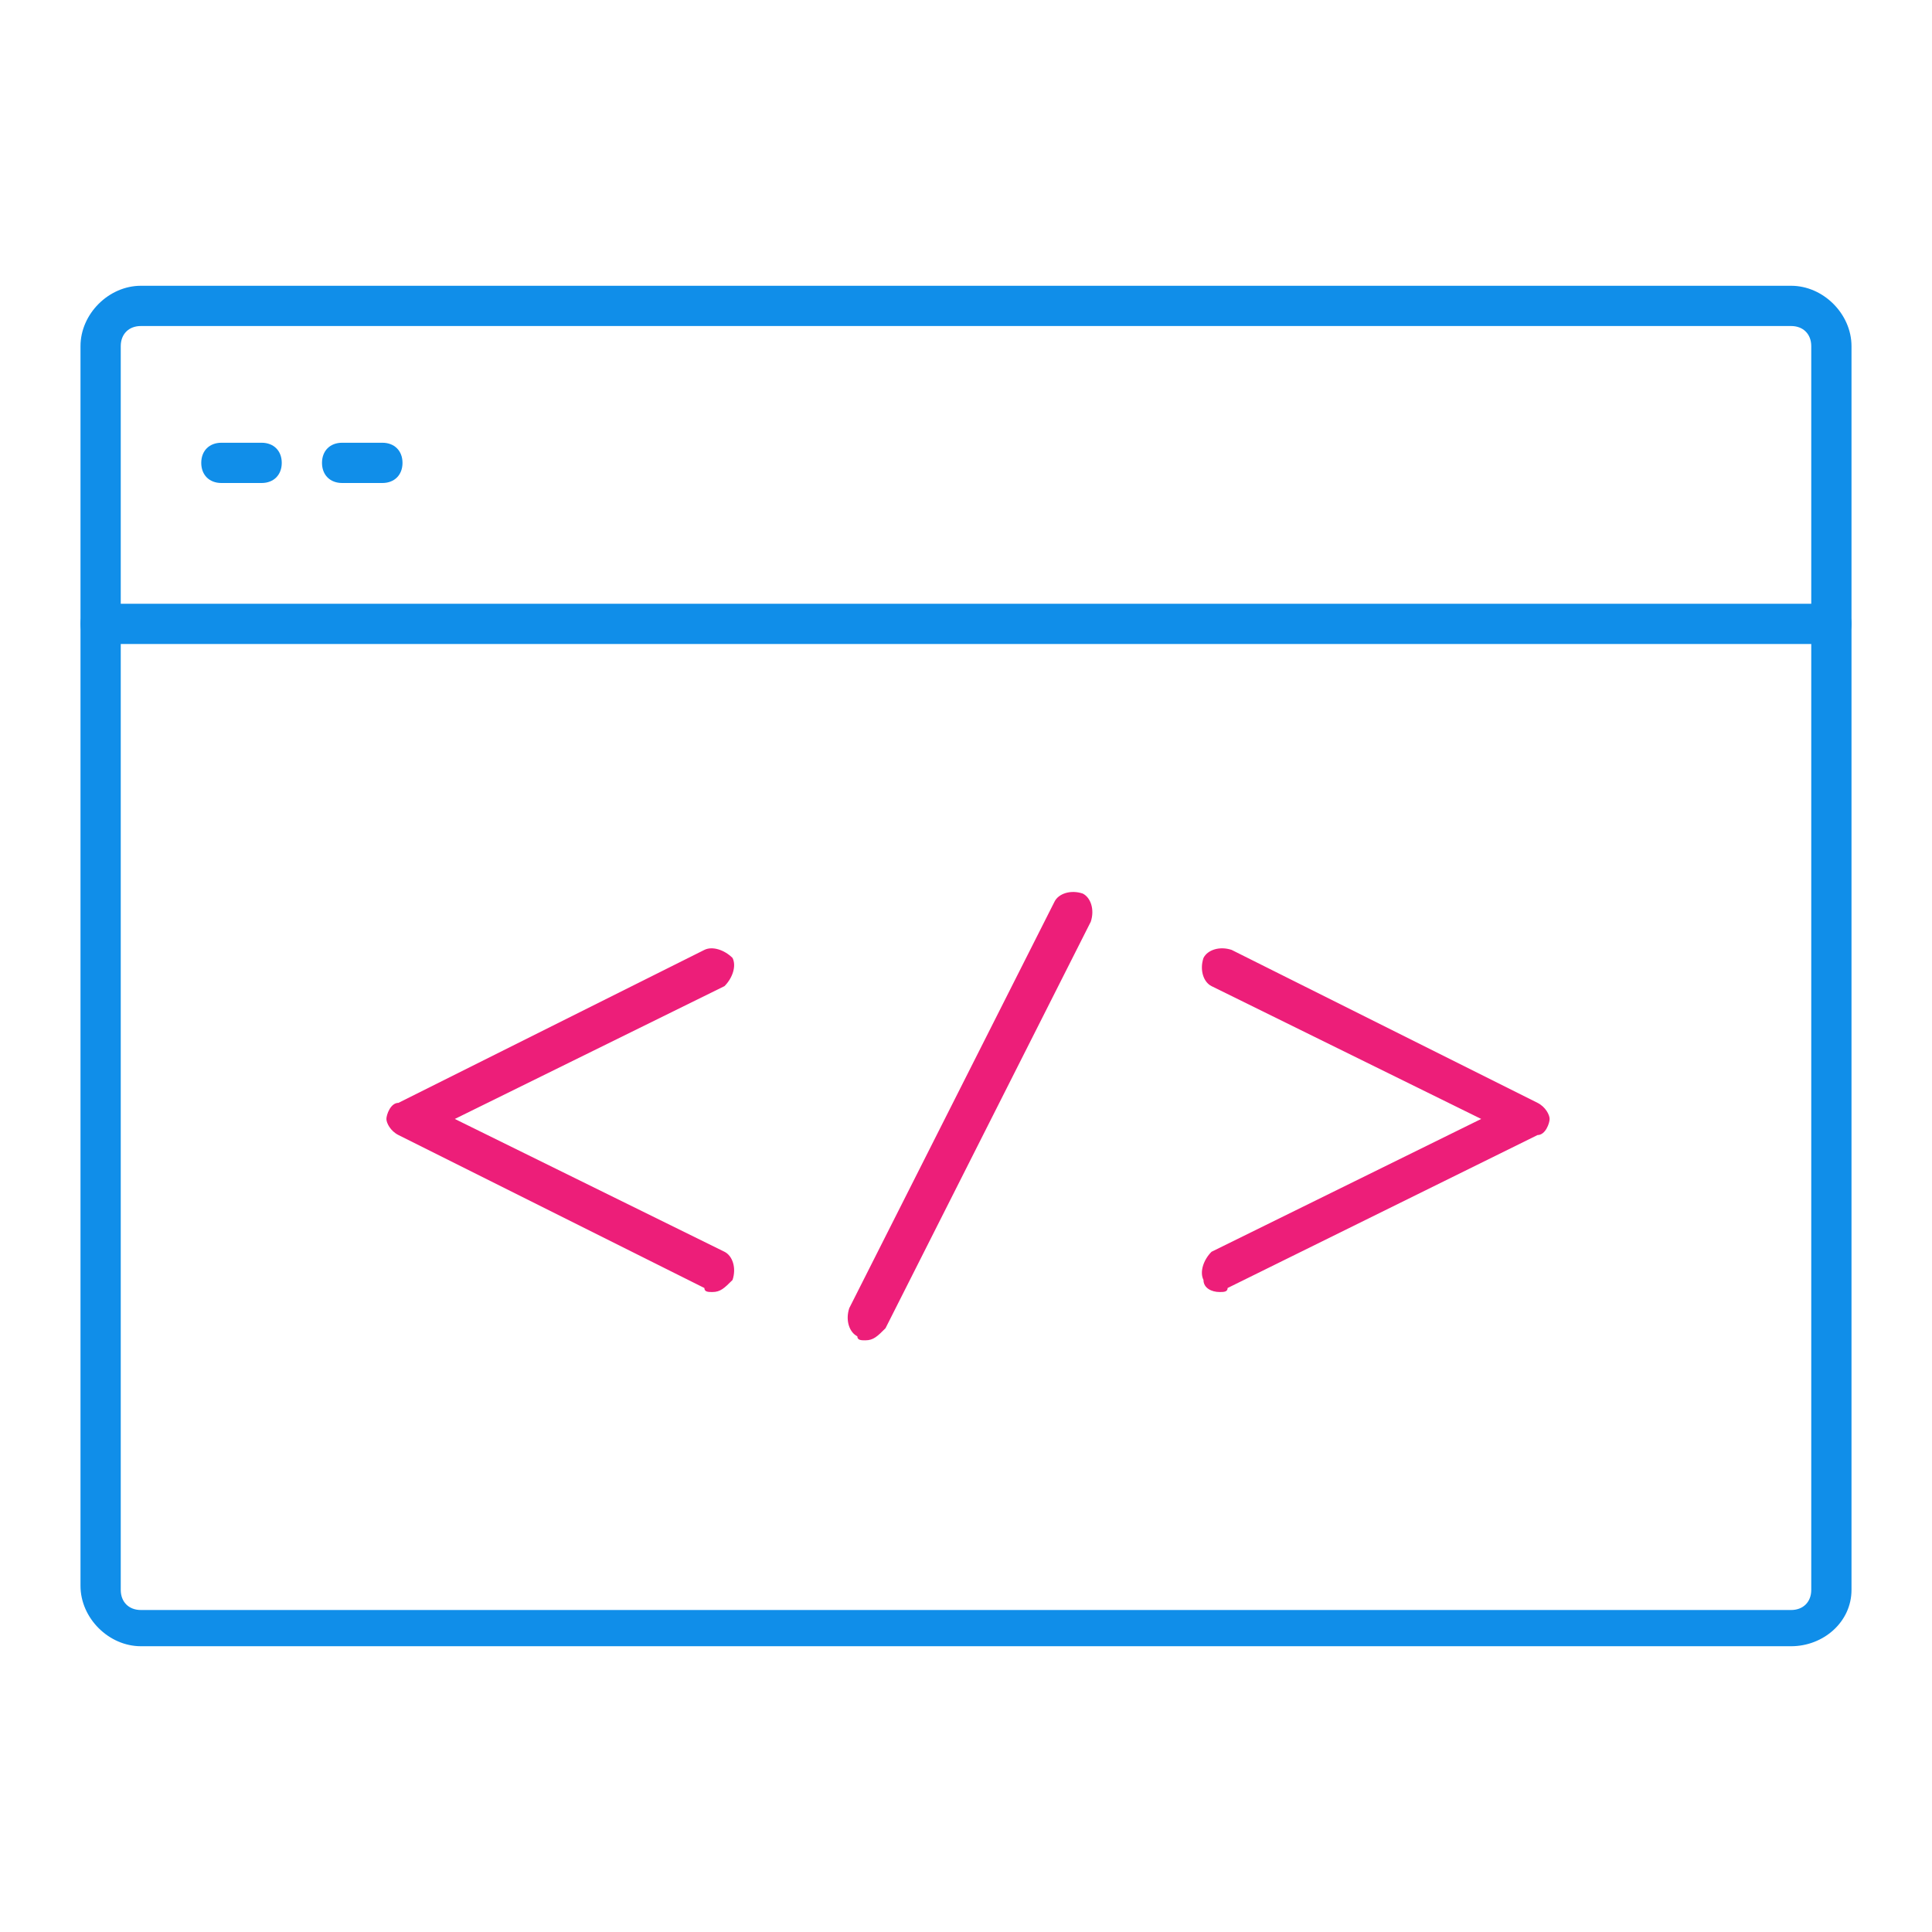
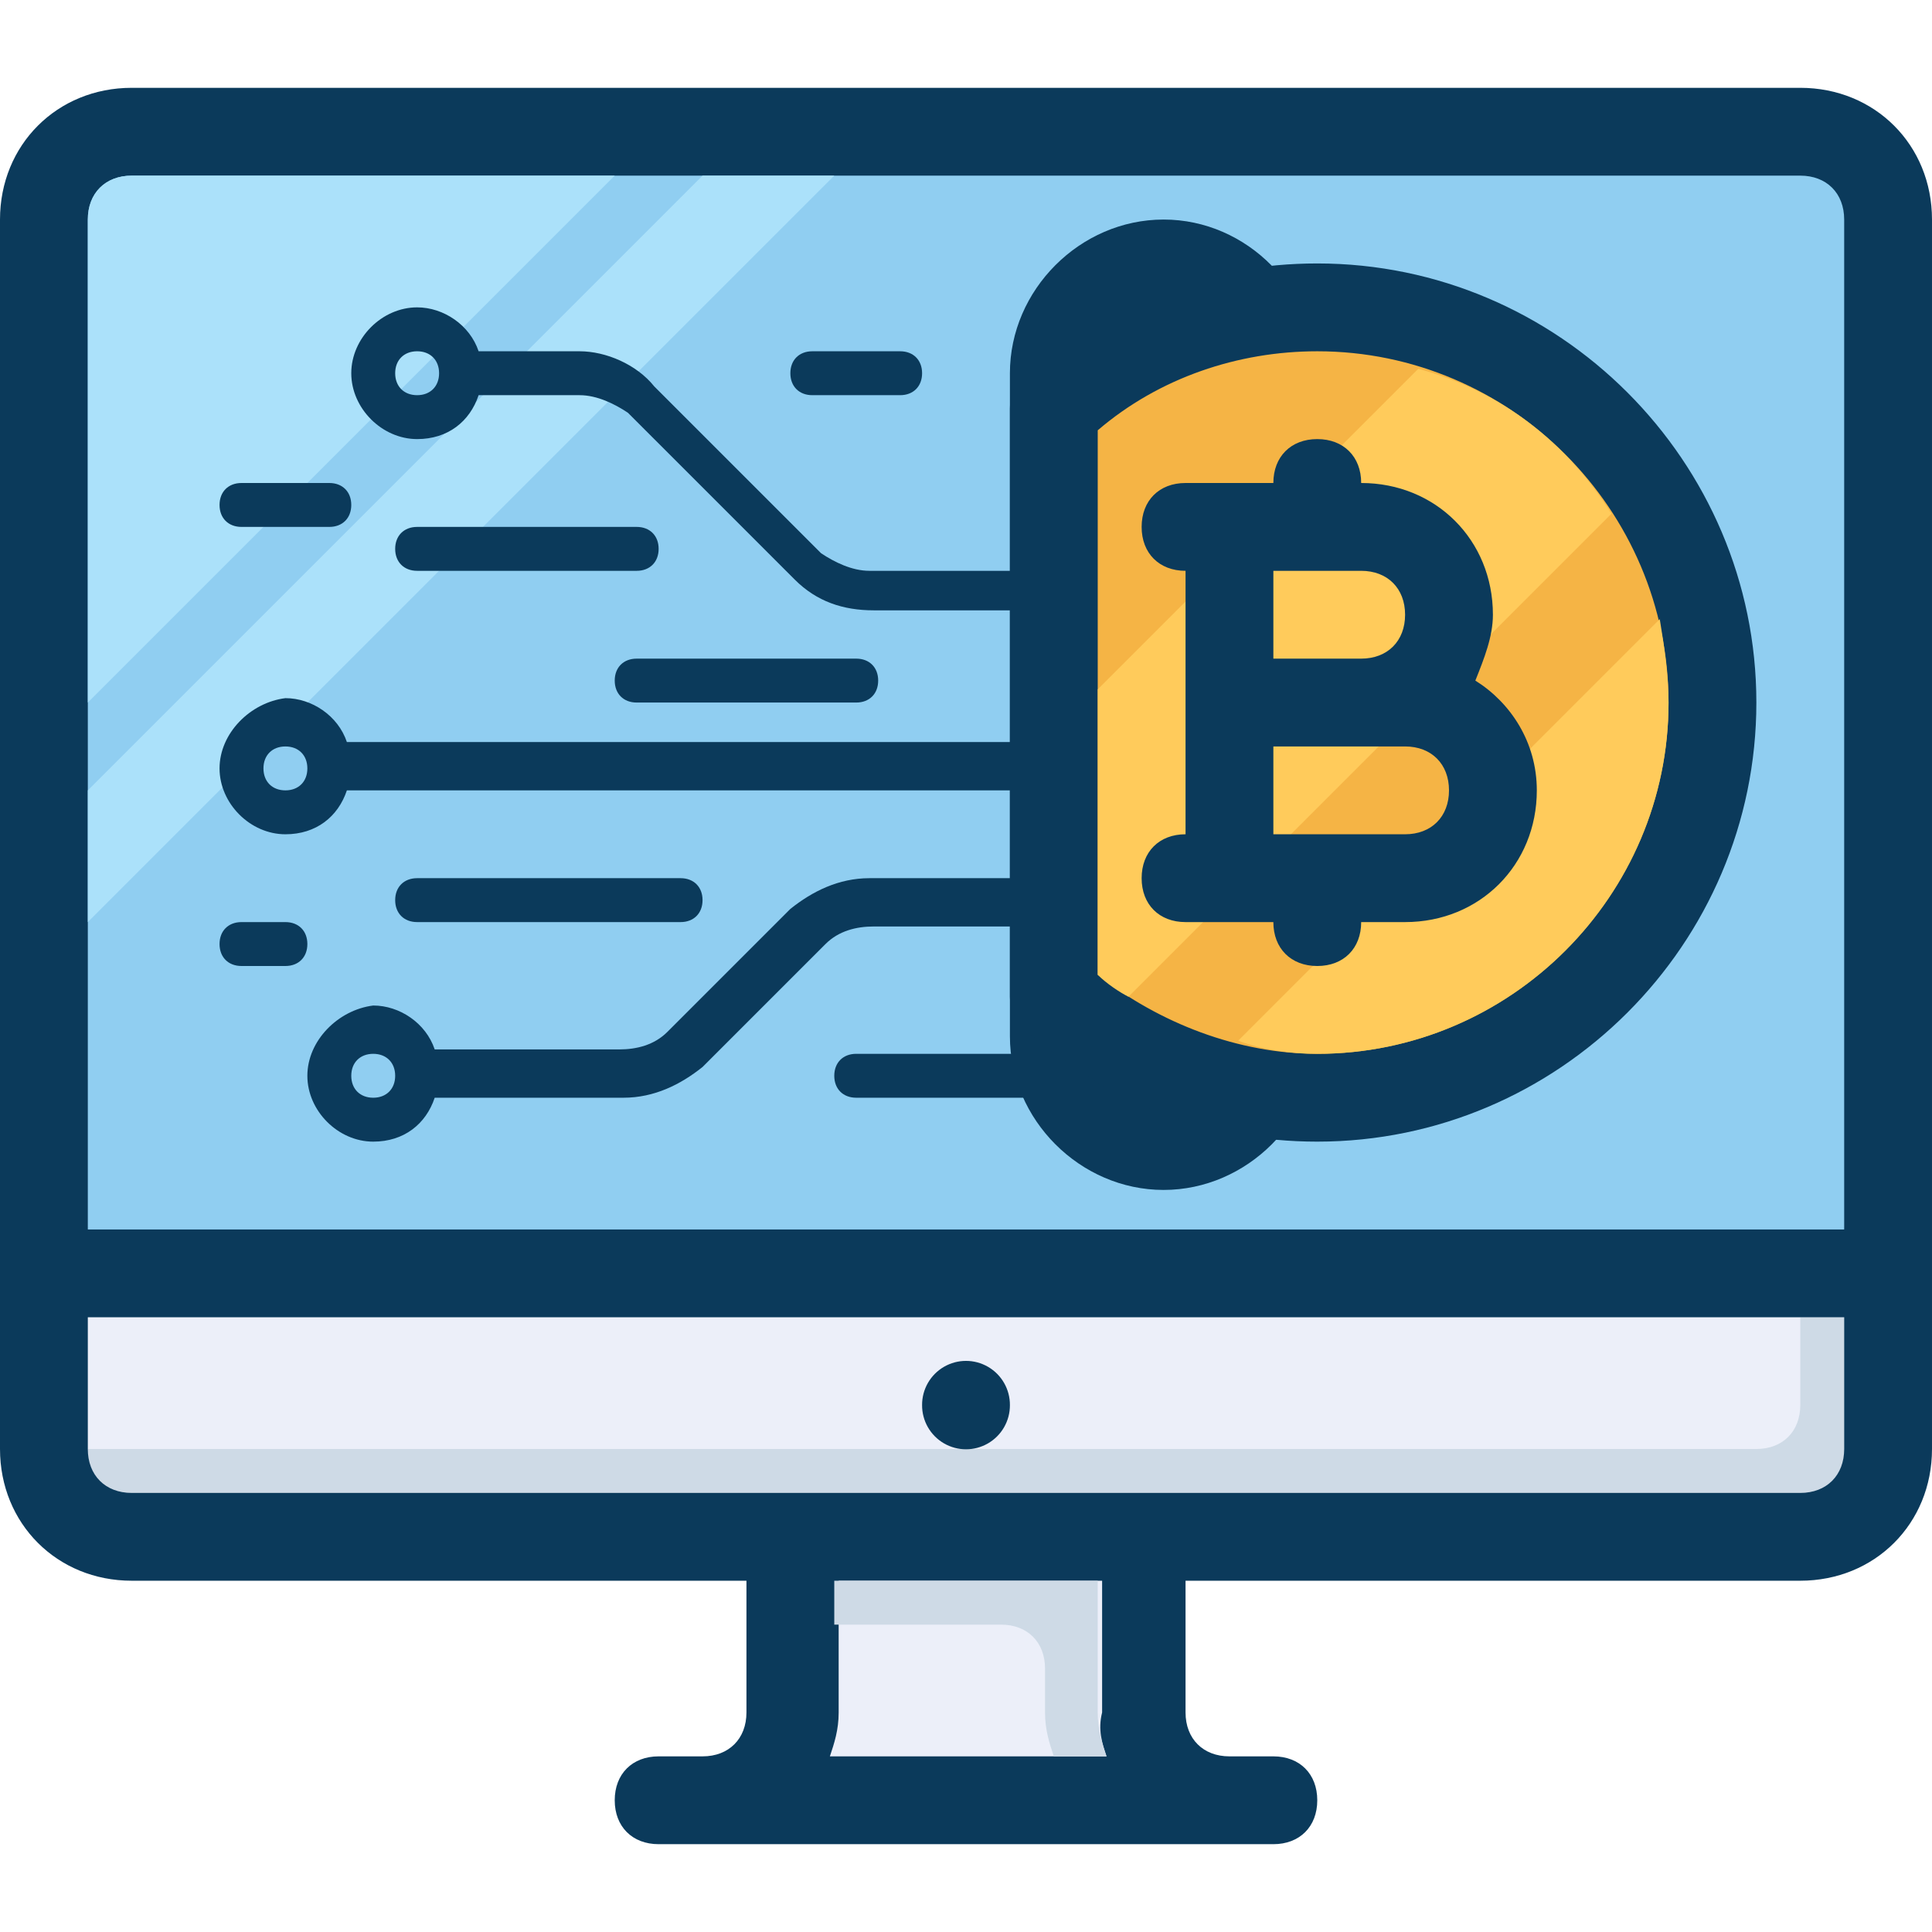
- <svg xmlns="http://www.w3.org/2000/svg" t="1612282639278" class="icon" viewBox="0 0 1024 1024" version="1.1" p-id="7667" width="200" height="200">
+ <svg xmlns="http://www.w3.org/2000/svg" t="1612448698263" class="icon" viewBox="0 0 1024 1024" version="1.1" p-id="6107" width="200" height="200">
  <defs>
    <style type="text/css">html, * {  }
</style>
  </defs>
-   <path d="M949.333 872.533h-874.667c-17.067 0-32-14.933-32-32V183.467c0-17.067 14.933-32 32-32h874.667c17.067 0 32 14.933 32 32v659.2c0 17.067-14.933 29.867-32 29.867zM74.667 172.8c-6.4 0-10.667 4.267-10.667 10.667v659.2c0 6.4 4.267 10.667 10.667 10.667h874.667c6.4 0 10.667-4.267 10.667-10.667V183.467c0-6.4-4.267-10.667-10.667-10.667h-874.667z" fill="#108EE9" p-id="7668" />
-   <path d="M970.667 341.333h-917.333c-6.4 0-10.667-4.267-10.667-10.667s4.267-10.667 10.667-10.667h917.333c6.4 0 10.667 4.267 10.667 10.667s-4.267 10.667-10.667 10.667z" fill="#108EE9" p-id="7669" />
-   <path d="M377.6 684.8c-2.133 0-4.267 0-4.267-2.133l-162.133-81.067c-4.267-2.133-6.4-6.4-6.4-8.533s2.133-8.533 6.4-8.533l162.133-81.067c4.267-2.133 10.667 0 14.933 4.267 2.133 4.267 0 10.667-4.267 14.933l-142.933 70.4 142.933 70.4c4.267 2.133 6.4 8.533 4.267 14.933-4.267 4.267-6.4 6.4-10.667 6.4zM646.4 684.8c-4.267 0-8.533-2.133-8.533-6.4-2.133-4.267 0-10.667 4.267-14.933l142.933-70.4-142.933-70.4c-4.267-2.133-6.4-8.533-4.267-14.933 2.133-4.267 8.533-6.4 14.933-4.267l162.133 81.067c4.267 2.133 6.4 6.4 6.4 8.533s-2.133 8.533-6.4 8.533L650.667 682.667c0 2.133-2.133 2.133-4.267 2.133zM458.667 710.4c-2.133 0-4.267 0-4.267-2.133-4.267-2.133-6.4-8.533-4.267-14.933l108.8-215.467c2.133-4.267 8.533-6.4 14.933-4.267 4.267 2.133 6.4 8.533 4.267 14.933L469.333 704c-4.267 4.267-6.4 6.4-10.667 6.4z" fill="#ED1E79" p-id="7670" />
-   <path d="M138.667 256h-21.333c-6.4 0-10.667-4.267-10.667-10.667s4.267-10.667 10.667-10.667h21.333c6.4 0 10.667 4.267 10.667 10.667s-4.267 10.667-10.667 10.667z" fill="#108EE9" p-id="7671" />
-   <path d="M202.667 256h-21.333c-6.4 0-10.667-4.267-10.667-10.667s4.267-10.667 10.667-10.667h21.333c6.4 0 10.667 4.267 10.667 10.667s-4.267 10.667-10.667 10.667z" fill="#108EE9" p-id="7672" />
+   <path d="M1000.727 674.909v93.091c0 25.6-20.945 46.545-46.545 46.545H69.818c-25.6 0-46.545-20.945-46.545-46.545v-93.091h977.455z" fill="#ECEFF9" p-id="6108" />
+   <path d="M954.182 698.182v46.545c0 13.964-9.309 23.273-23.273 23.273H46.545c0 13.964 9.309 23.273 23.273 23.273h884.364c13.964 0 23.273-9.309 23.273-23.273v-69.818h-23.273z" fill="#CEDAE6" p-id="6109" />
+   <path d="M1000.727 116.364v558.545H23.273V116.364c0-25.6 20.945-46.545 46.545-46.545h884.364c25.6 0 46.545 20.945 46.545 46.545z" fill="#90CEF1" p-id="6110" />
+   <path d="M651.636 954.182H372.364c25.6 0 46.545-20.945 46.545-46.545v-93.091h186.182v93.091c0 25.6 20.945 46.545 46.545 46.545z" fill="#ECEFF9" p-id="6111" />
+   <path d="M954.182 46.545H69.818C30.255 46.545 0 76.8 0 116.364v651.636c0 39.564 30.255 69.818 69.818 69.818h325.818v69.818c0 13.964-9.309 23.273-23.273 23.273h-23.273c-13.964 0-23.273 9.309-23.273 23.273s9.309 23.273 23.273 23.273h325.818c13.964 0 23.273-9.309 23.273-23.273s-9.309-23.273-23.273-23.273h-23.273c-13.964 0-23.273-9.309-23.273-23.273v-69.818h325.818c39.564 0 69.818-30.255 69.818-69.818V116.364c0-39.564-30.255-69.818-69.818-69.818zM46.545 116.364c0-13.964 9.309-23.273 23.273-23.273h884.364c13.964 0 23.273 9.309 23.273 23.273v535.273H46.545V116.364z m539.927 814.545h-146.618c2.327-6.982 4.655-13.964 4.655-23.273v-69.818h139.636v69.818c-2.327 9.309 0 16.291 2.327 23.273zM977.455 768c0 13.964-9.309 23.273-23.273 23.273H69.818c-13.964 0-23.273-9.309-23.273-23.273v-69.818h930.909v69.818z" fill="#0B3A5B" p-id="6112" />
+   <path d="M581.818 907.636v-69.818h-139.636v23.273h88.436c13.964 0 23.273 9.309 23.273 23.273v23.273c0 9.309 2.327 16.291 4.655 23.273h27.927c-2.327-6.982-4.655-13.964-4.655-23.273z" fill="#CEDAE6" p-id="6113" />
+   <path d="M512 744.727m-23.273 0a23.273 23.273 0 1 0 46.545 0 23.273 23.273 0 1 0-46.545 0Z" fill="#0B3A5B" p-id="6114" />
+   <path d="M372.364 93.091h69.818L46.545 488.727v-69.818zM69.818 93.091h256L46.545 372.364V116.364c0-13.964 9.309-23.273 23.273-23.273z" fill="#ABE1FA" p-id="6115" />
+   <path d="M209.455 290.909c0-6.982 4.655-11.636 11.636-11.636h116.364c6.982 0 11.636 4.655 11.636 11.636s-4.655 11.636-11.636 11.636h-116.364c-6.982 0-11.636-4.655-11.636-11.636zM442.182 570.182c0-6.982 4.655-11.636 11.636-11.636h116.364c6.982 0 11.636 4.655 11.636 11.636s-4.655 11.636-11.636 11.636h-116.364c-6.982 0-11.636-4.655-11.636-11.636zM325.818 360.727c0-6.982 4.655-11.636 11.636-11.636h116.364c6.982 0 11.636 4.655 11.636 11.636s-4.655 11.636-11.636 11.636h-116.364c-6.982 0-11.636-4.655-11.636-11.636zM209.455 477.091c0-6.982 4.655-11.636 11.636-11.636h139.636c6.982 0 11.636 4.655 11.636 11.636s-4.655 11.636-11.636 11.636h-139.636c-6.982 0-11.636-4.655-11.636-11.636z" fill="#0B3A5B" p-id="6116" />
+   <path d="M418.909 197.818c0-6.982 4.655-11.636 11.636-11.636h46.545c6.982 0 11.636 4.655 11.636 11.636s-4.655 11.636-11.636 11.636h-46.545c-6.982 0-11.636-4.655-11.636-11.636z" fill="#0B3A5B" p-id="6117" />
+   <path d="M116.364 267.636c0-6.982 4.655-11.636 11.636-11.636h46.545c6.982 0 11.636 4.655 11.636 11.636s-4.655 11.636-11.636 11.636h-46.545c-6.982 0-11.636-4.655-11.636-11.636z" fill="#0B3A5B" p-id="6118" />
+   <path d="M616.727 116.364C572.509 116.364 535.273 153.6 535.273 197.818V302.545h-74.473c-9.309 0-18.618-4.655-25.6-9.309l-88.436-88.436c-9.309-11.636-25.6-18.618-39.564-18.618h-53.527c-4.655-13.964-18.618-23.273-32.582-23.273C202.473 162.909 186.182 179.2 186.182 197.818S202.473 232.727 221.091 232.727c16.291 0 27.927-9.309 32.582-23.273h53.527c9.309 0 18.618 4.655 25.6 9.309l88.436 88.436c11.636 11.636 25.6 16.291 41.891 16.291H535.273v69.818H183.855c-4.655-13.964-18.618-23.273-32.582-23.273-18.618 2.327-34.909 18.618-34.909 37.236S132.655 442.182 151.273 442.182c16.291 0 27.927-9.309 32.582-23.273H535.273v46.545h-74.473c-16.291 0-30.255 6.982-41.891 16.291l-65.164 65.164c-6.982 6.982-16.291 9.309-25.6 9.309H230.4c-4.655-13.964-18.618-23.273-32.582-23.273-18.618 2.327-34.909 18.618-34.909 37.236S179.2 605.091 197.818 605.091c16.291 0 27.927-9.309 32.582-23.273h100.073c16.291 0 30.255-6.982 41.891-16.291l65.164-65.164c6.982-6.982 16.291-9.309 25.6-9.309H535.273v58.182c0 44.218 37.236 81.455 81.455 81.455s81.455-37.236 81.455-81.455v-349.091c0-46.545-37.236-83.782-81.455-83.782z m-395.636 93.091c-6.982 0-11.636-4.655-11.636-11.636s4.655-11.636 11.636-11.636 11.636 4.655 11.636 11.636-4.655 11.636-11.636 11.636z m-69.818 209.455c-6.982 0-11.636-4.655-11.636-11.636s4.655-11.636 11.636-11.636 11.636 4.655 11.636 11.636-4.655 11.636-11.636 11.636z m46.545 162.909c-6.982 0-11.636-4.655-11.636-11.636s4.655-11.636 11.636-11.636 11.636 4.655 11.636 11.636-4.655 11.636-11.636 11.636z" fill="#0B3A5B" p-id="6119" />
+   <path d="M116.364 500.364c0-6.982 4.655-11.636 11.636-11.636h23.273c6.982 0 11.636 4.655 11.636 11.636s-4.655 11.636-11.636 11.636h-23.273c-6.982 0-11.636-4.655-11.636-11.636z" fill="#0B3A5B" p-id="6120" />
+   <path d="M698.182 162.909c-53.527 0-102.4 20.945-139.636 53.527v311.855c37.236 32.582 86.109 53.527 139.636 53.527 116.364 0 209.455-93.091 209.455-209.455s-93.091-209.455-209.455-209.455z" fill="#F5B445" p-id="6121" />
+   <path d="M698.182 605.091c-58.182 0-111.709-20.945-155.927-60.509-4.655-4.655-6.982-9.309-6.982-16.291V216.436c0-6.982 2.327-13.964 6.982-16.291C586.473 160.582 640 139.636 698.182 139.636c128 0 232.727 104.727 232.727 232.727s-104.727 232.727-232.727 232.727z m-116.364-88.436c32.582 25.6 74.473 41.891 116.364 41.891 102.4 0 186.182-83.782 186.182-186.182s-83.782-186.182-186.182-186.182c-41.891 0-83.782 13.964-116.364 41.891v288.582z" fill="#0B3A5B" p-id="6122" />
+   <path d="M698.182 558.545c102.4 0 186.182-83.782 186.182-186.182 0-13.964-2.327-30.255-4.655-44.218l-223.418 223.418c11.636 4.655 27.927 6.982 41.891 6.982zM751.709 195.491L581.818 365.382v151.273c4.655 4.655 11.636 9.309 16.291 11.636l256-256c-23.273-37.236-58.182-65.164-102.4-76.8z" fill="#FFCB5B" p-id="6123" />
+   <path d="M781.964 360.727c4.655-11.636 9.309-23.273 9.309-34.909 0-39.564-30.255-69.818-69.818-69.818 0-13.964-9.309-23.273-23.273-23.273s-23.273 9.309-23.273 23.273h-46.545c-13.964 0-23.273 9.309-23.273 23.273s9.309 23.273 23.273 23.273v139.636c-13.964 0-23.273 9.309-23.273 23.273s9.309 23.273 23.273 23.273h46.545c0 13.964 9.309 23.273 23.273 23.273s23.273-9.309 23.273-23.273h23.273c39.564 0 69.818-30.255 69.818-69.818 0-25.6-13.964-46.545-32.582-58.182zM721.455 302.545c13.964 0 23.273 9.309 23.273 23.273s-9.309 23.273-23.273 23.273h-46.545v-46.545h46.545z m23.273 139.636h-69.818v-46.545h69.818c13.964 0 23.273 9.309 23.273 23.273s-9.309 23.273-23.273 23.273z" fill="#0B3A5B" p-id="6124" />
</svg>
